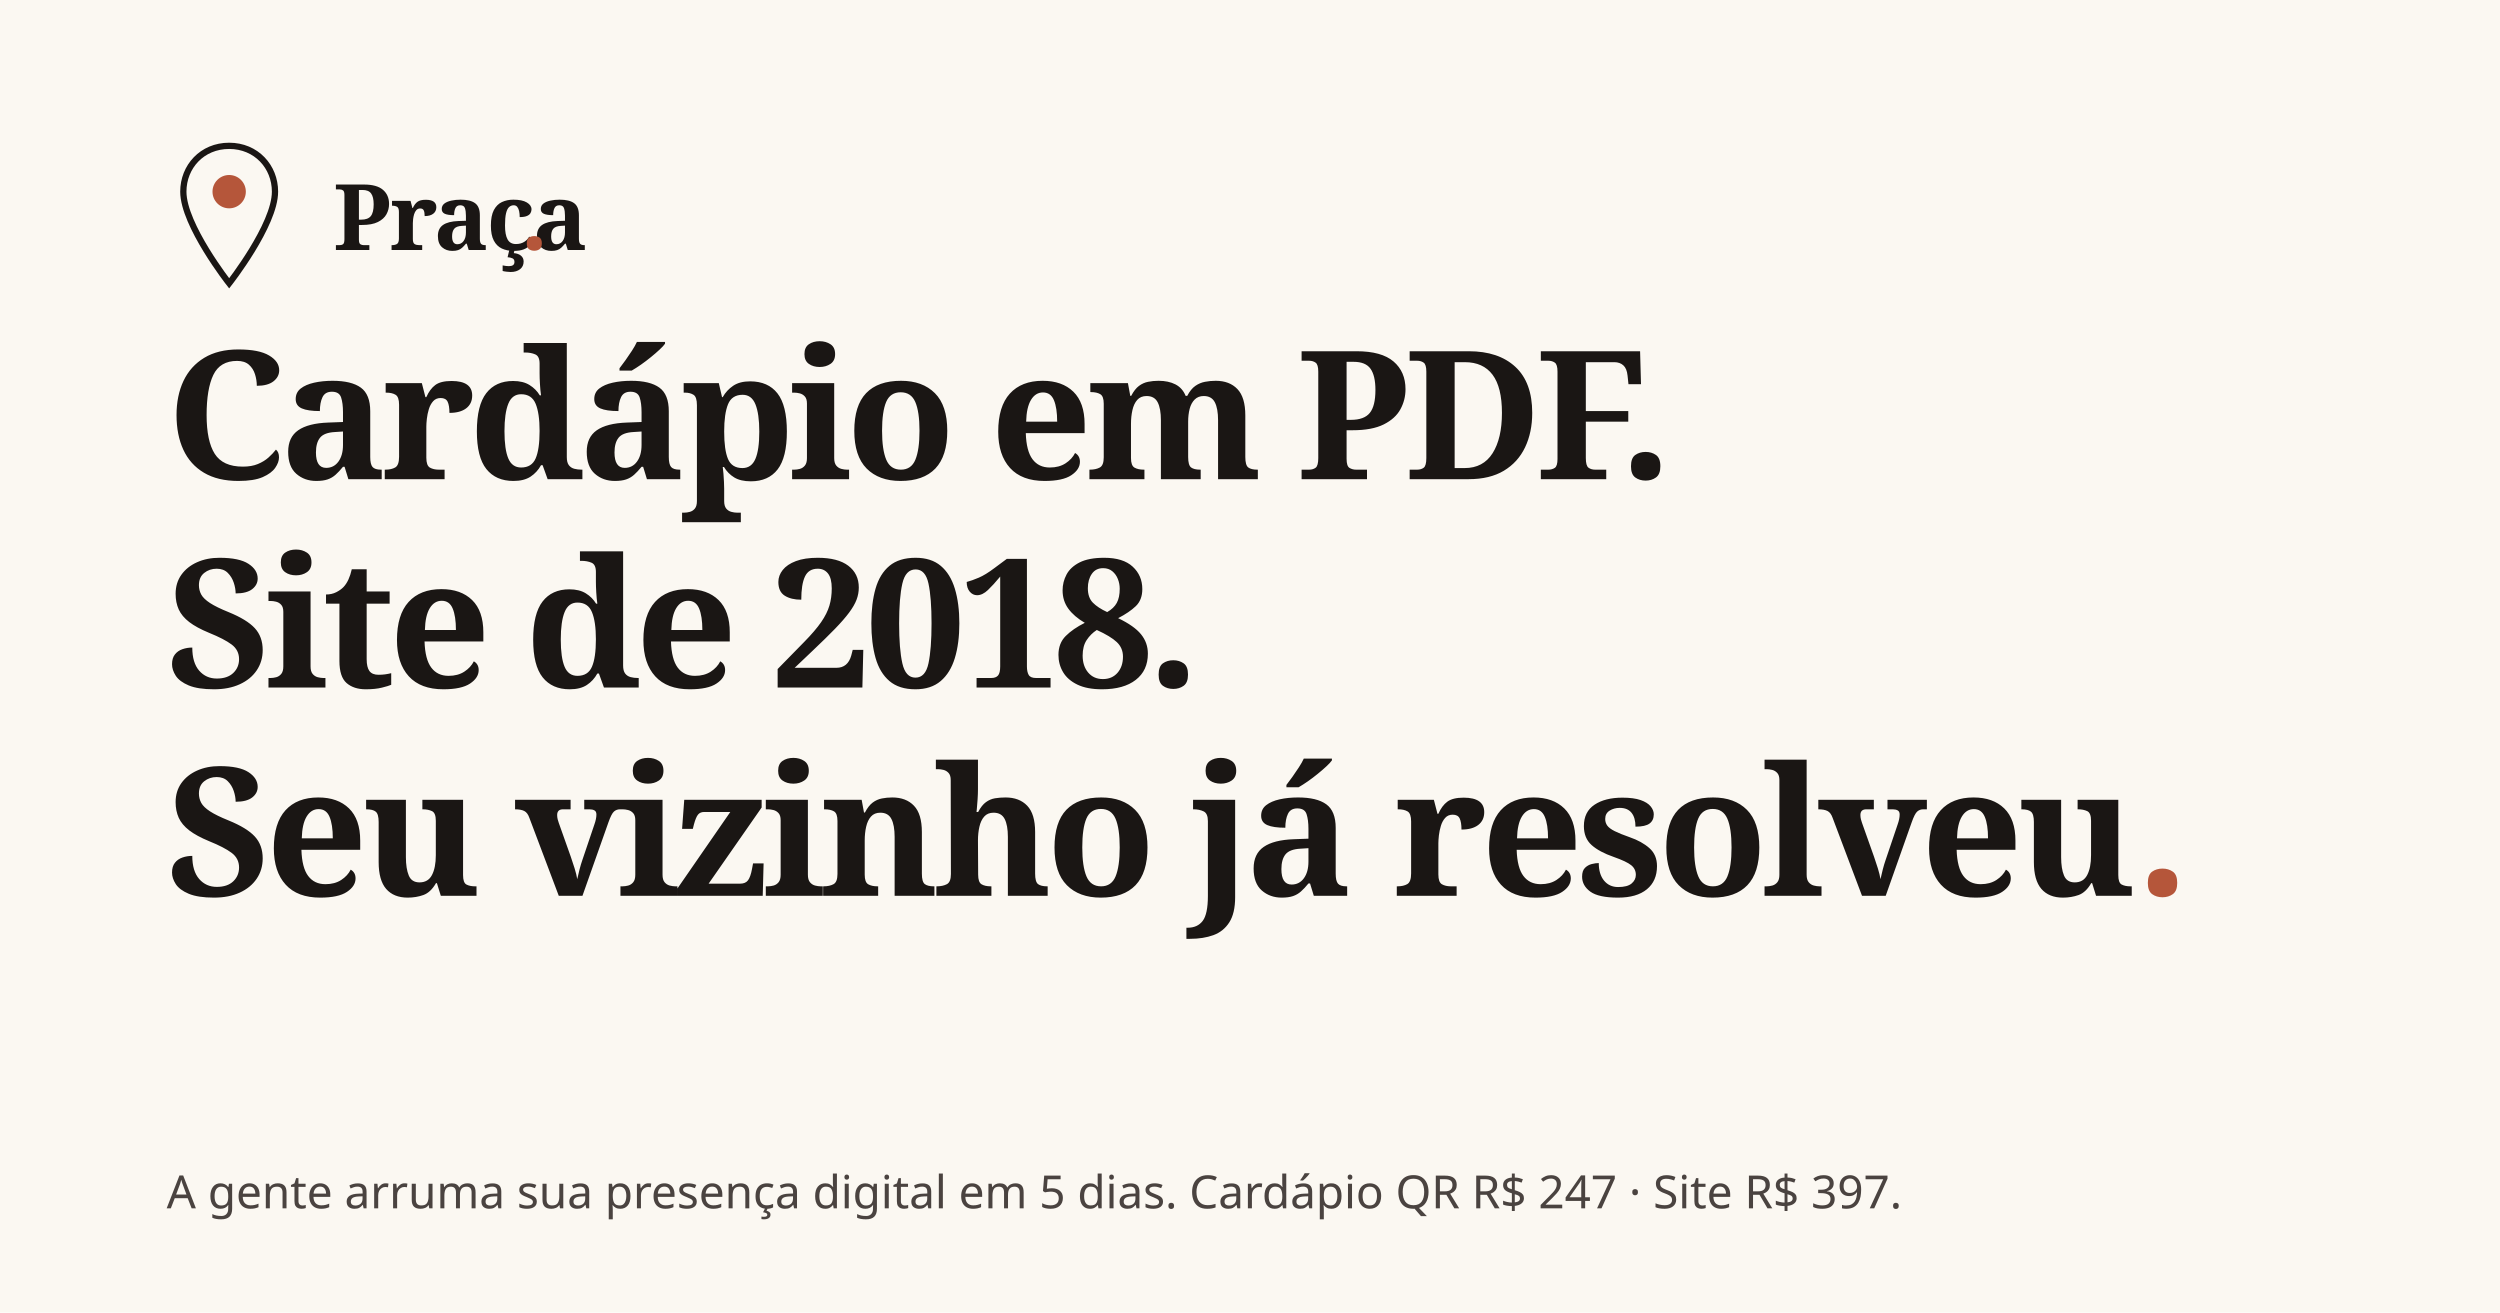
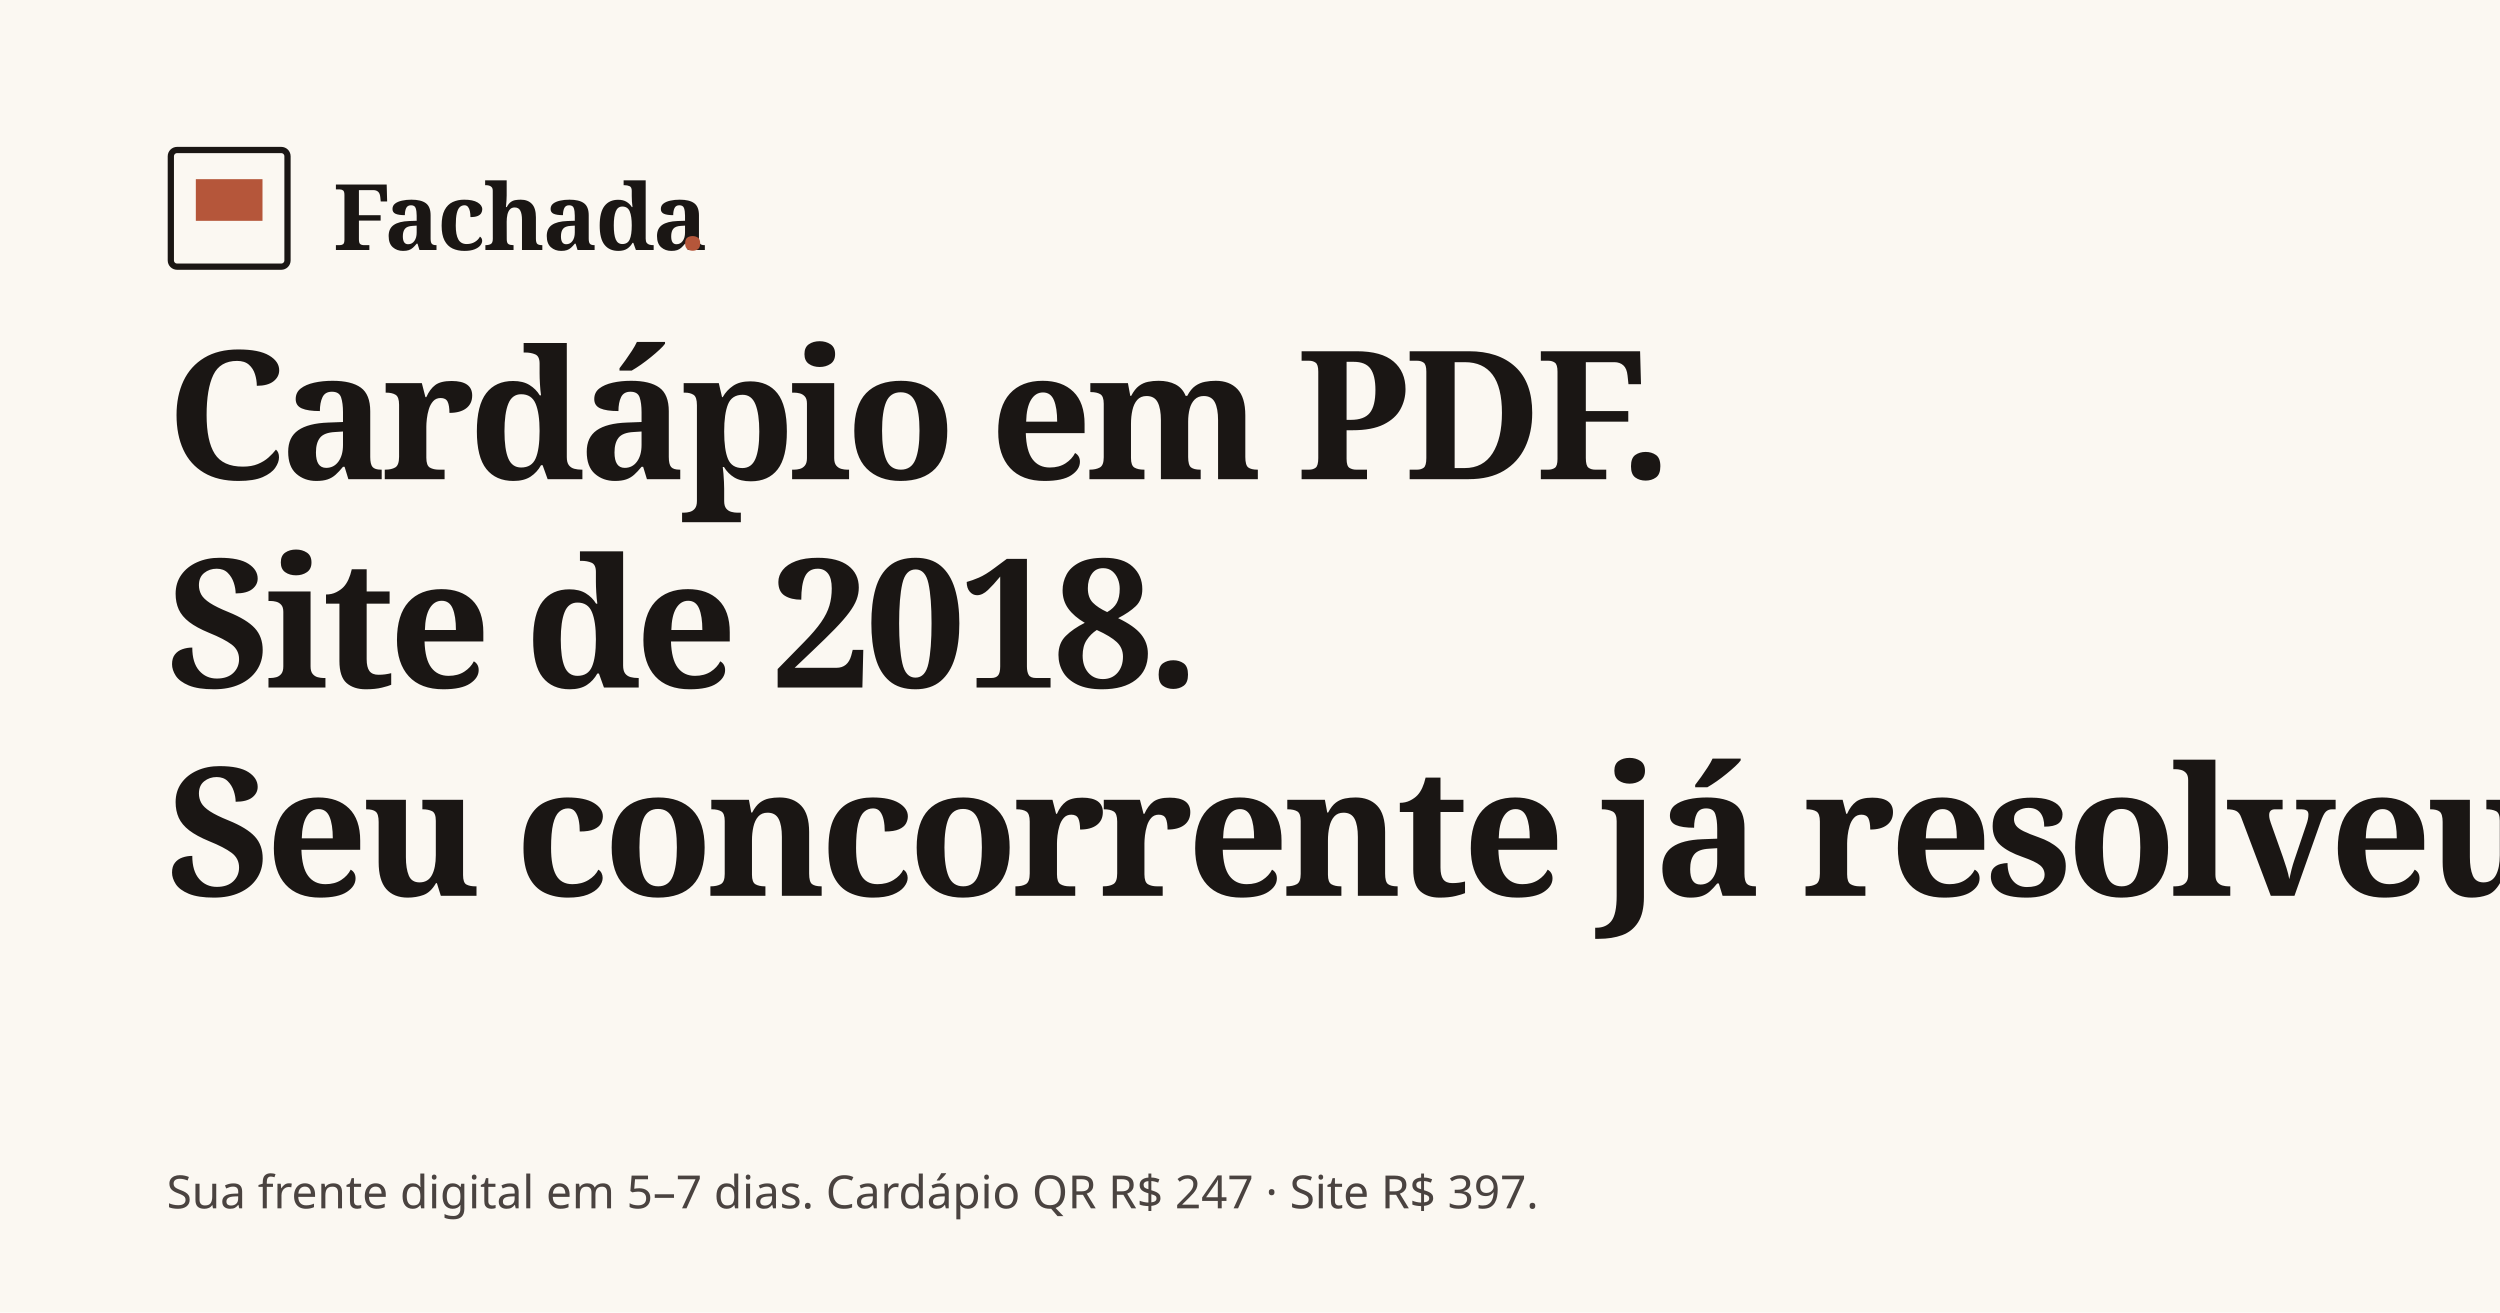
<svg xmlns="http://www.w3.org/2000/svg" viewBox="0 0 1200 630" width="1200" height="630">
  <rect width="1200" height="630" fill="#FBF8F2" />
  <g transform="translate(80, 70)">
-     <path d="M30 0c-13 0-22 10-22 22 0 16 22 44 22 44s22-28 22-44c0-12-9-22-22-22z" stroke="#1A1614" stroke-width="3" fill="none" />
-     <circle cx="30" cy="22" r="8" fill="#B5563A" />
-     <text x="80" y="50" font-family="Georgia, serif" font-size="44" font-weight="600" fill="#1A1614" letter-spacing="-1">Praça</text>
-     <text x="170" y="50" font-family="Georgia, serif" font-size="44" font-weight="600" fill="#B5563A">.</text>
+     <rect x="2" y="2" width="56" height="56" rx="3" stroke="#1A1614" stroke-width="3" fill="none" />
+     <rect x="14" y="16" width="32" height="20" fill="#B5563A" />
+     <text x="80" y="50" font-family="Georgia, serif" font-size="44" font-weight="600" fill="#1A1614" letter-spacing="-1">Fachada</text>
+     <text x="246" y="50" font-family="Georgia, serif" font-size="44" font-weight="600" fill="#B5563A">.</text>
  </g>
  <g transform="translate(80, 230)">
    <text font-family="Georgia, serif" font-size="86" font-weight="700" fill="#1A1614" letter-spacing="-3">
      <tspan x="0" dy="0">Cardápio em PDF.</tspan>
      <tspan x="0" dy="100">Site de 2018.</tspan>
-       <tspan x="0" dy="100">Seu vizinho já <tspan fill="#1A1614">resolveu<tspan fill="#B5563A">.</tspan>
+       <tspan x="0" dy="100">Seu concorrente já <tspan fill="#1A1614">resolveu<tspan fill="#B5563A">.</tspan>
        </tspan>
      </tspan>
    </text>
  </g>
  <text x="80" y="580" font-family="ui-sans-serif, system-ui" font-size="22" fill="#4A4340">
-     A gente arruma sua presença digital em 5 dias. Cardápio QR R$ 247 · Site R$ 397.
+     Sua frente digital em 5–7 dias. Cardápio QR R$ 247 · Site R$ 397.
  </text>
</svg>
